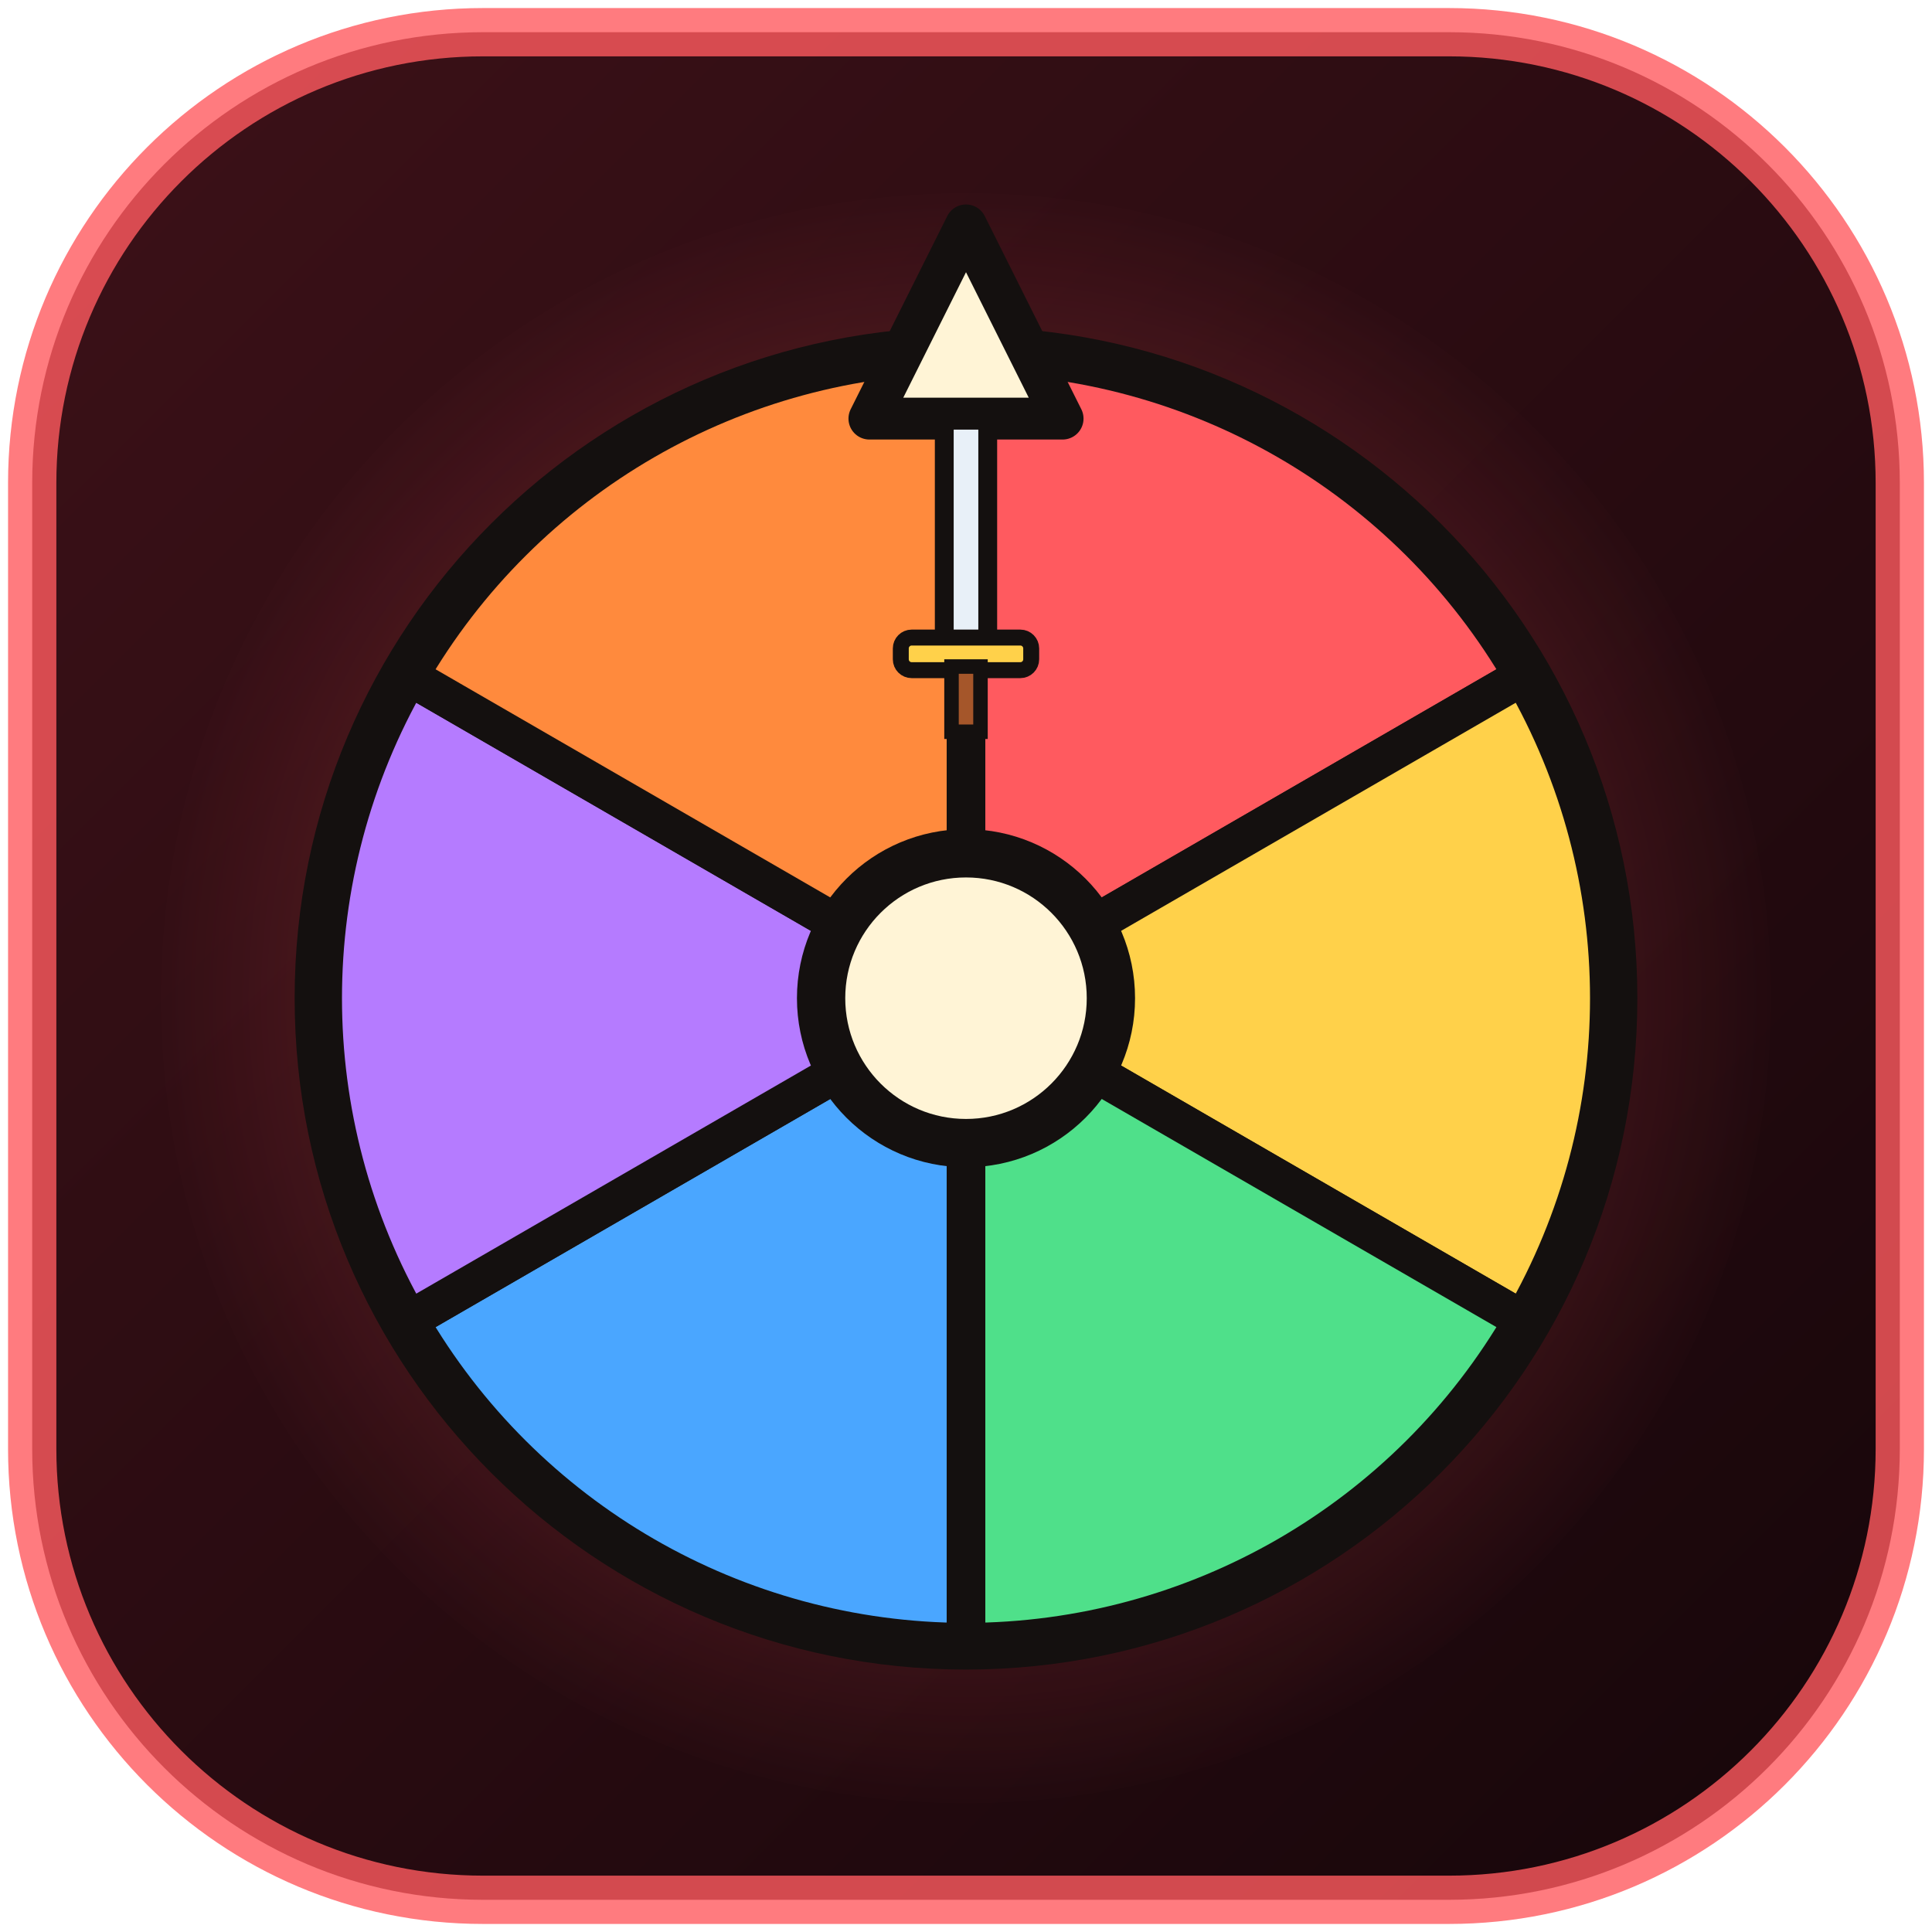
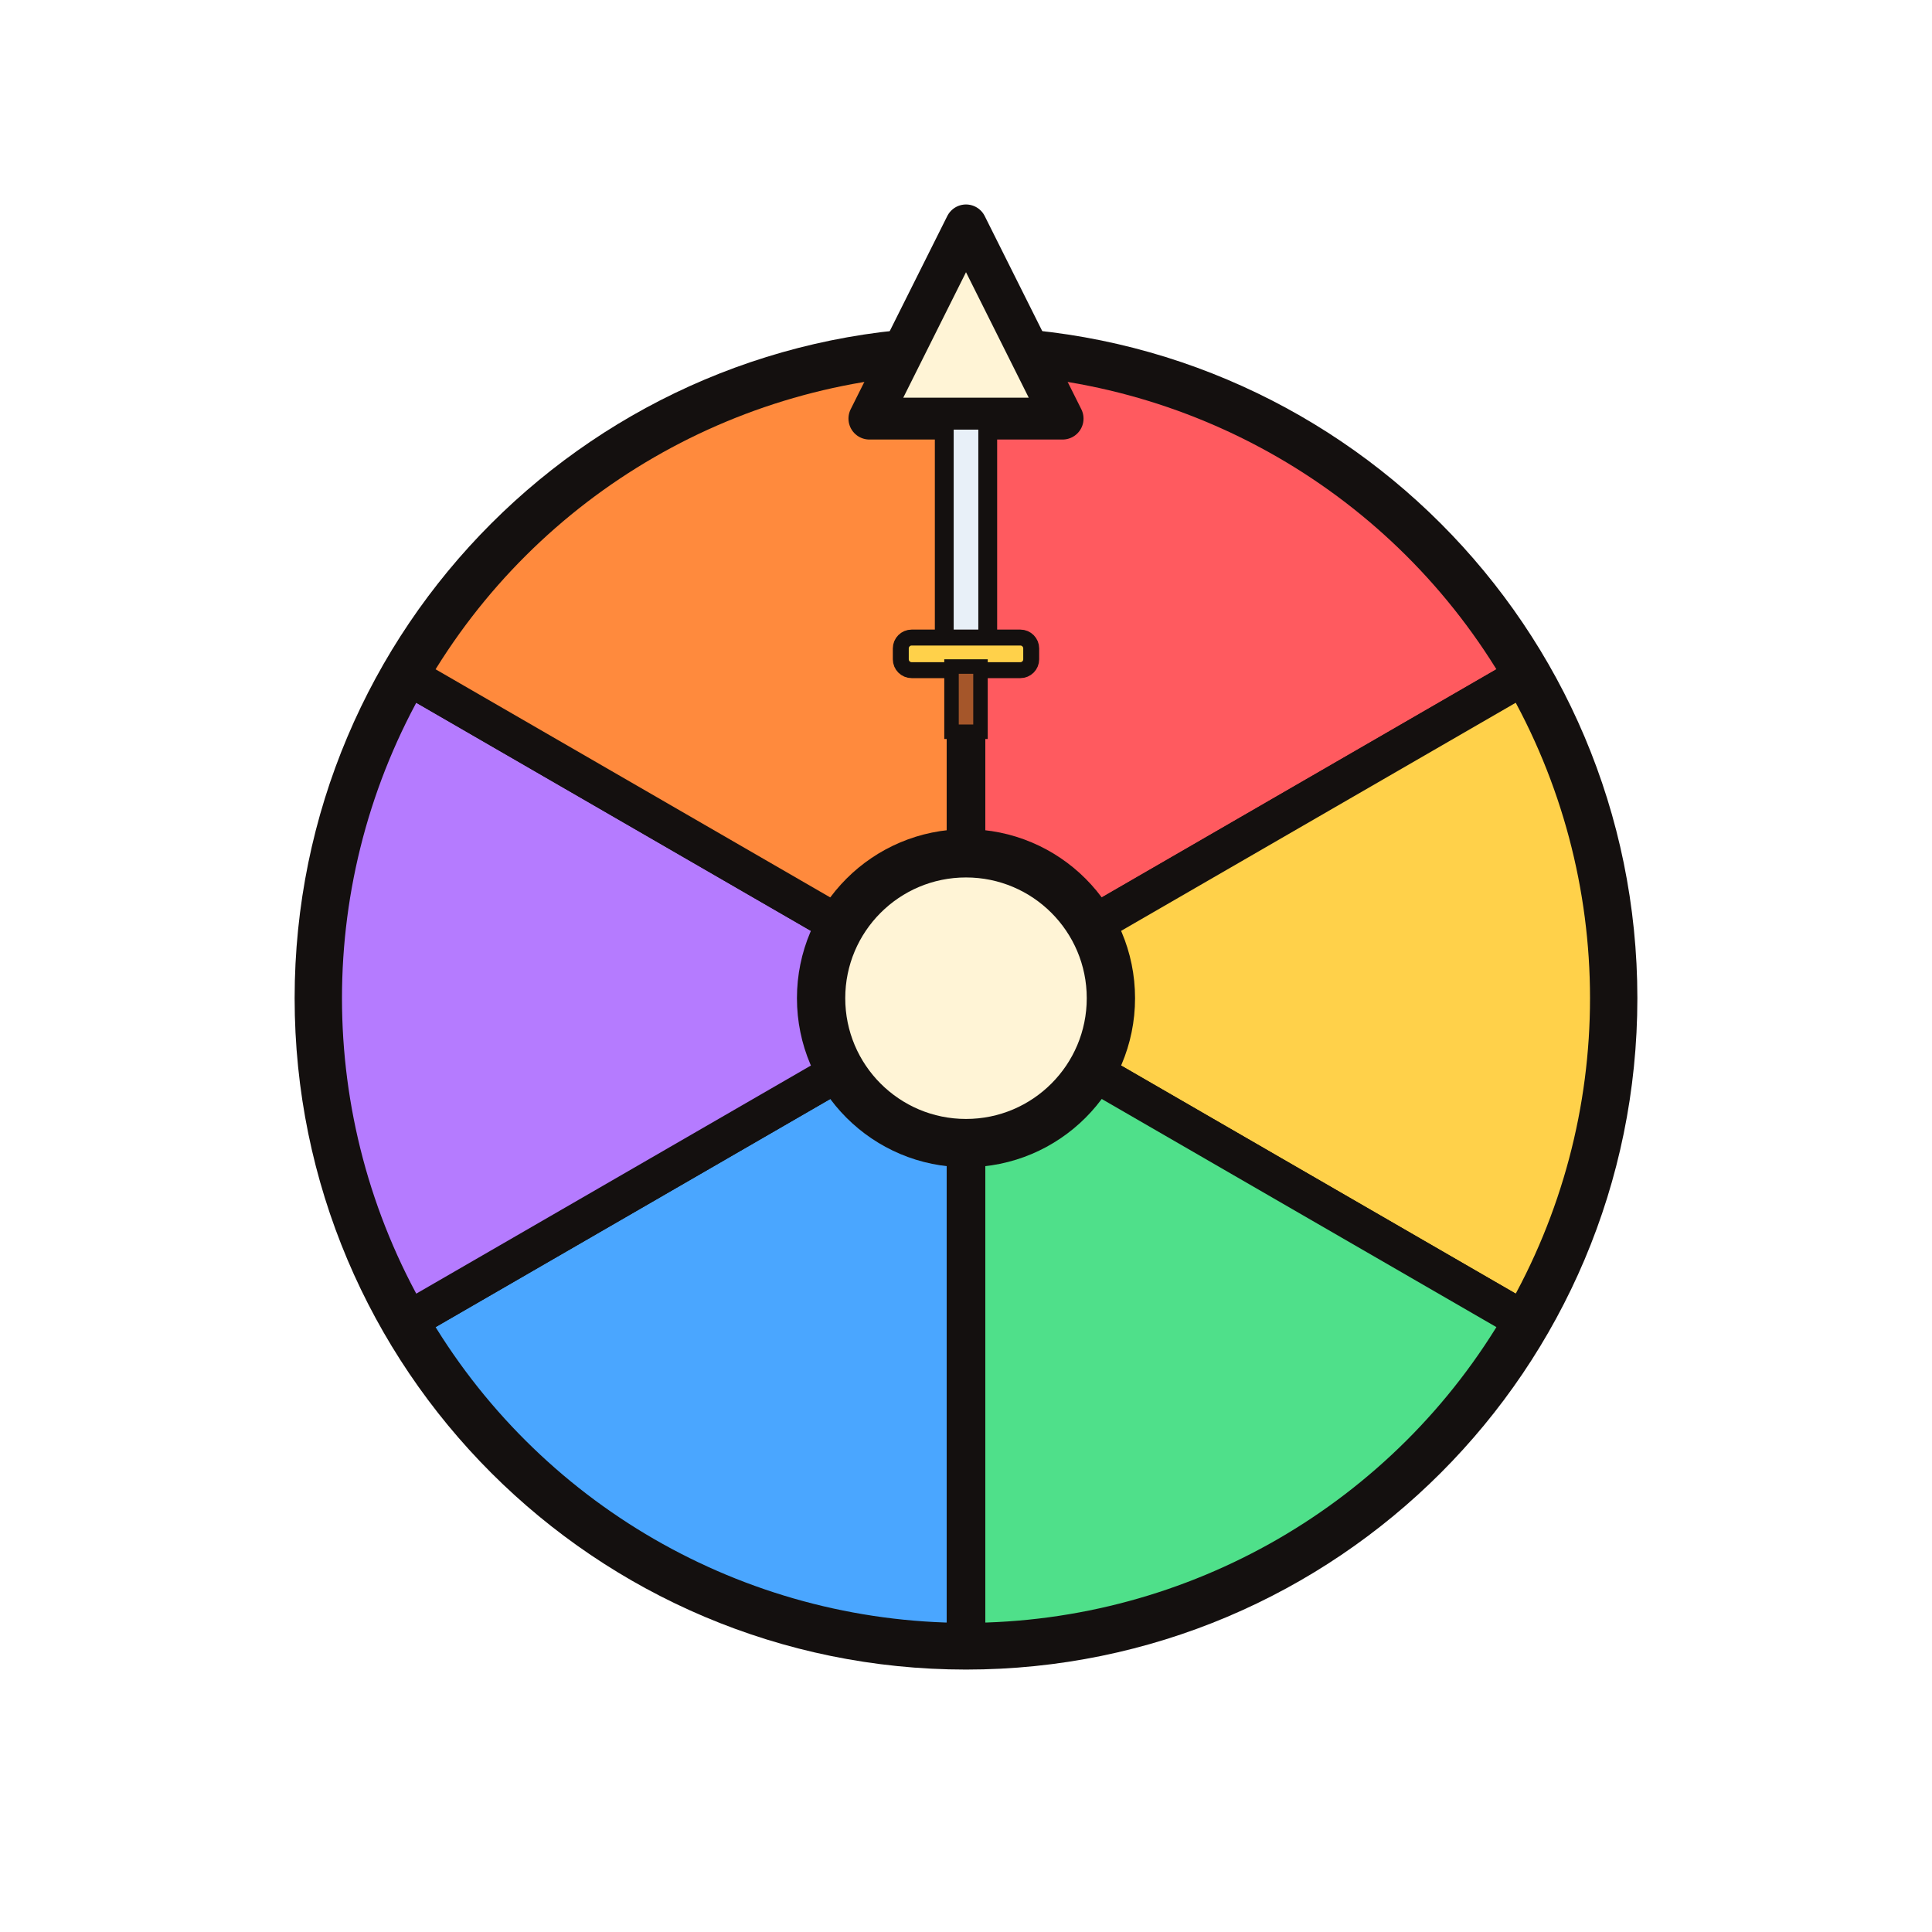
<svg xmlns="http://www.w3.org/2000/svg" viewBox="0 0 120 120">
  <defs>
    <linearGradient id="broulette" x1="0" y1="0" x2="1" y2="1">
      <stop offset="0" stop-color="#3d1118" />
      <stop offset="1" stop-color="#16060a" />
    </linearGradient>
    <radialGradient id="groulette" cx=".5" cy=".5" r=".5">
      <stop offset="0" stop-color="#ff5a5f" stop-opacity=".5" />
      <stop offset="1" stop-color="#ff5a5f" stop-opacity="0" />
    </radialGradient>
  </defs>
-   <rect x="2" y="2" width="116" height="116" rx="28" fill="url(#broulette)" stroke="#ff5a5f" stroke-opacity=".8" stroke-width="3" />
-   <circle cx="60" cy="62" r="50" fill="url(#groulette)" />
  <circle cx="60" cy="62" r="40" fill="#2a1a22" stroke="#14100f" stroke-width="3.4" />
  <path d="M60 62 L60.0 22.0 A40 40 0 0 1 94.6 42.0 Z" fill="#ff5a5f" stroke="#14100f" stroke-width="2.4" />
  <path d="M60 62 L94.6 42.0 A40 40 0 0 1 94.6 82.0 Z" fill="#ffd14a" stroke="#14100f" stroke-width="2.4" />
  <path d="M60 62 L94.6 82.0 A40 40 0 0 1 60.0 102.0 Z" fill="#4fe08a" stroke="#14100f" stroke-width="2.4" />
  <path d="M60 62 L60.0 102.0 A40 40 0 0 1 25.4 82.0 Z" fill="#4aa6ff" stroke="#14100f" stroke-width="2.4" />
  <path d="M60 62 L25.4 82.0 A40 40 0 0 1 25.4 42.0 Z" fill="#b57bff" stroke="#14100f" stroke-width="2.4" />
  <path d="M60 62 L25.4 42.0 A40 40 0 0 1 60.0 22.0 Z" fill="#ff8a3d" stroke="#14100f" stroke-width="2.4" />
  <circle cx="60" cy="62" r="9" fill="#fff4d6" stroke="#14100f" stroke-width="3" />
  <path d="M60 14 L54 26 H66 Z" fill="#fff4d6" stroke="#14100f" stroke-width="2.6" stroke-linejoin="round" />
  <g transform="translate(60 36) rotate(0) scale(0.45)">
    <path d="M-3 -22 L3 -22 L3 8 L0 12 L-3 8 Z" fill="#e8f0f8" stroke="#14100f" stroke-width="2.6" stroke-linejoin="round" />
    <rect x="-9" y="8" width="18" height="4.5" rx="1.5" fill="#ffd14a" stroke="#14100f" stroke-width="2.2" />
    <rect x="-2" y="12" width="4" height="9" fill="#a5562a" stroke="#14100f" stroke-width="2" />
  </g>
</svg>
